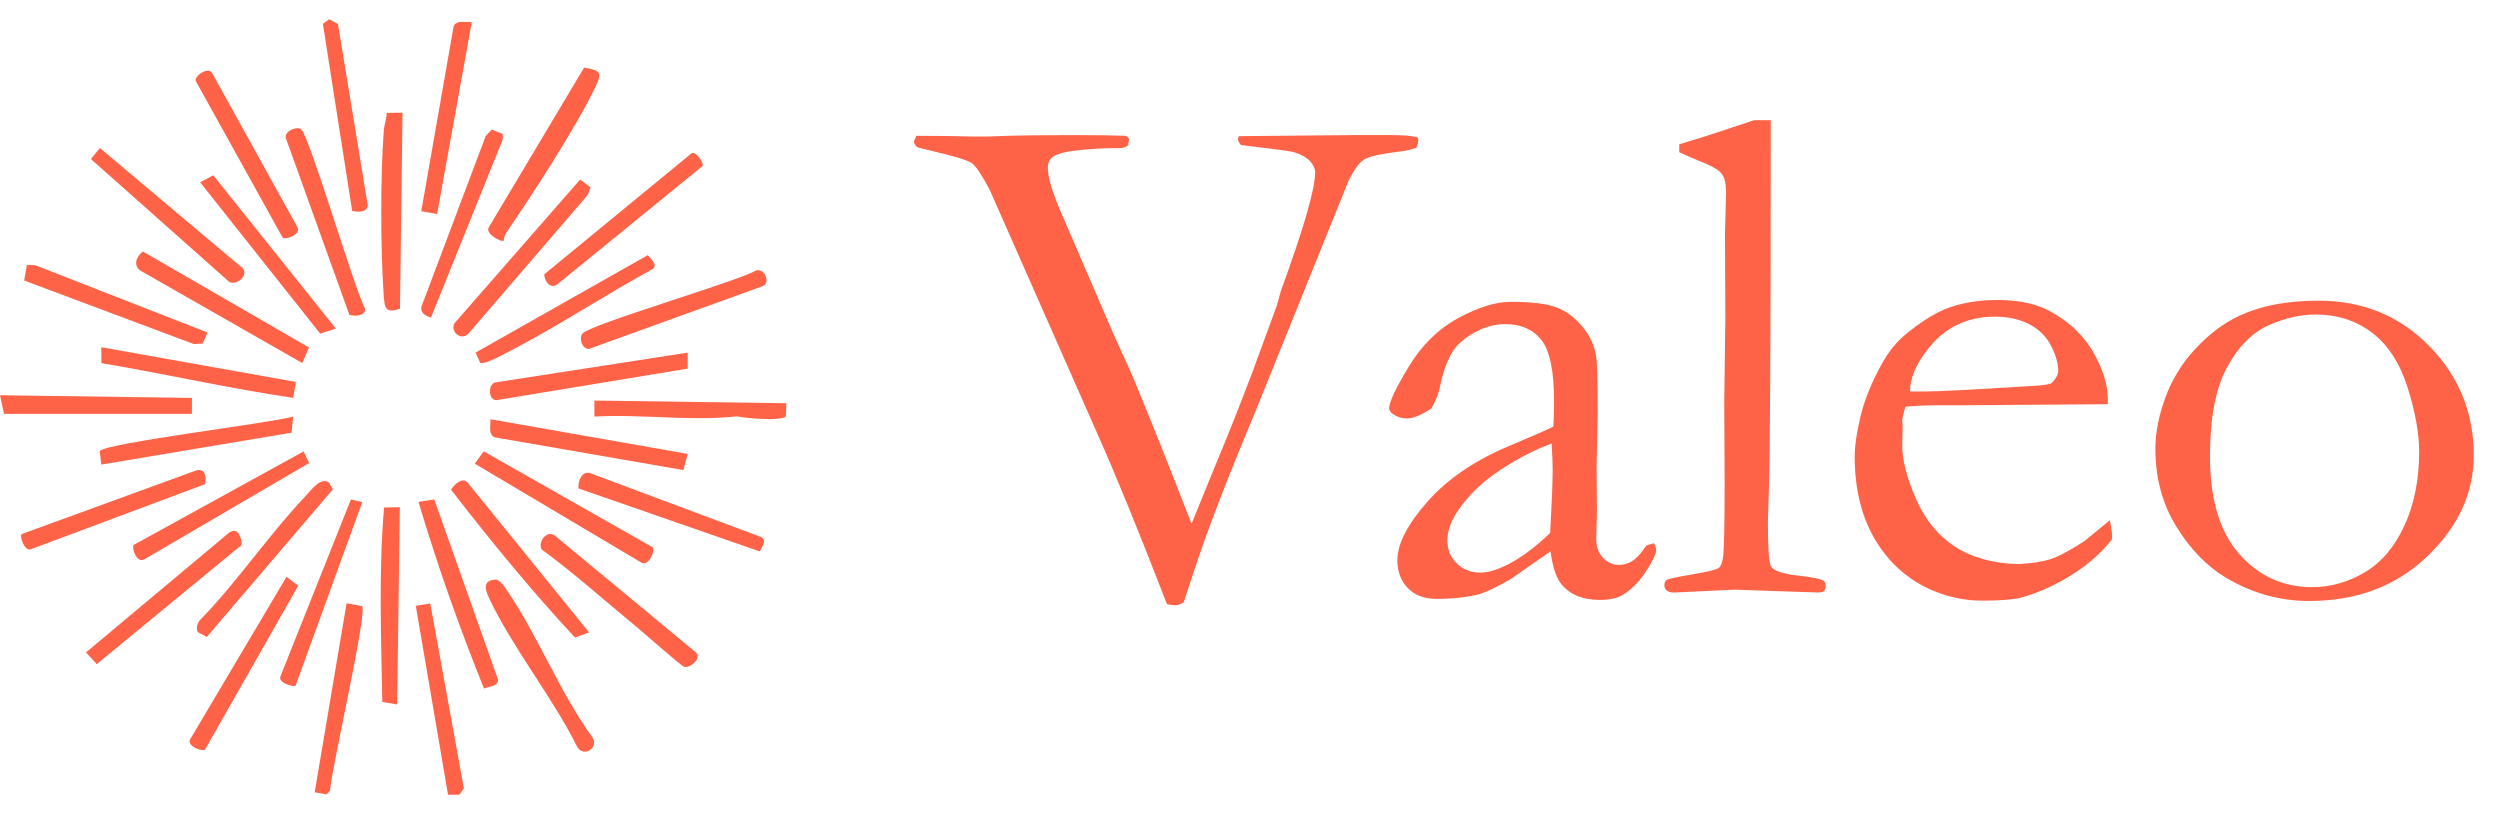
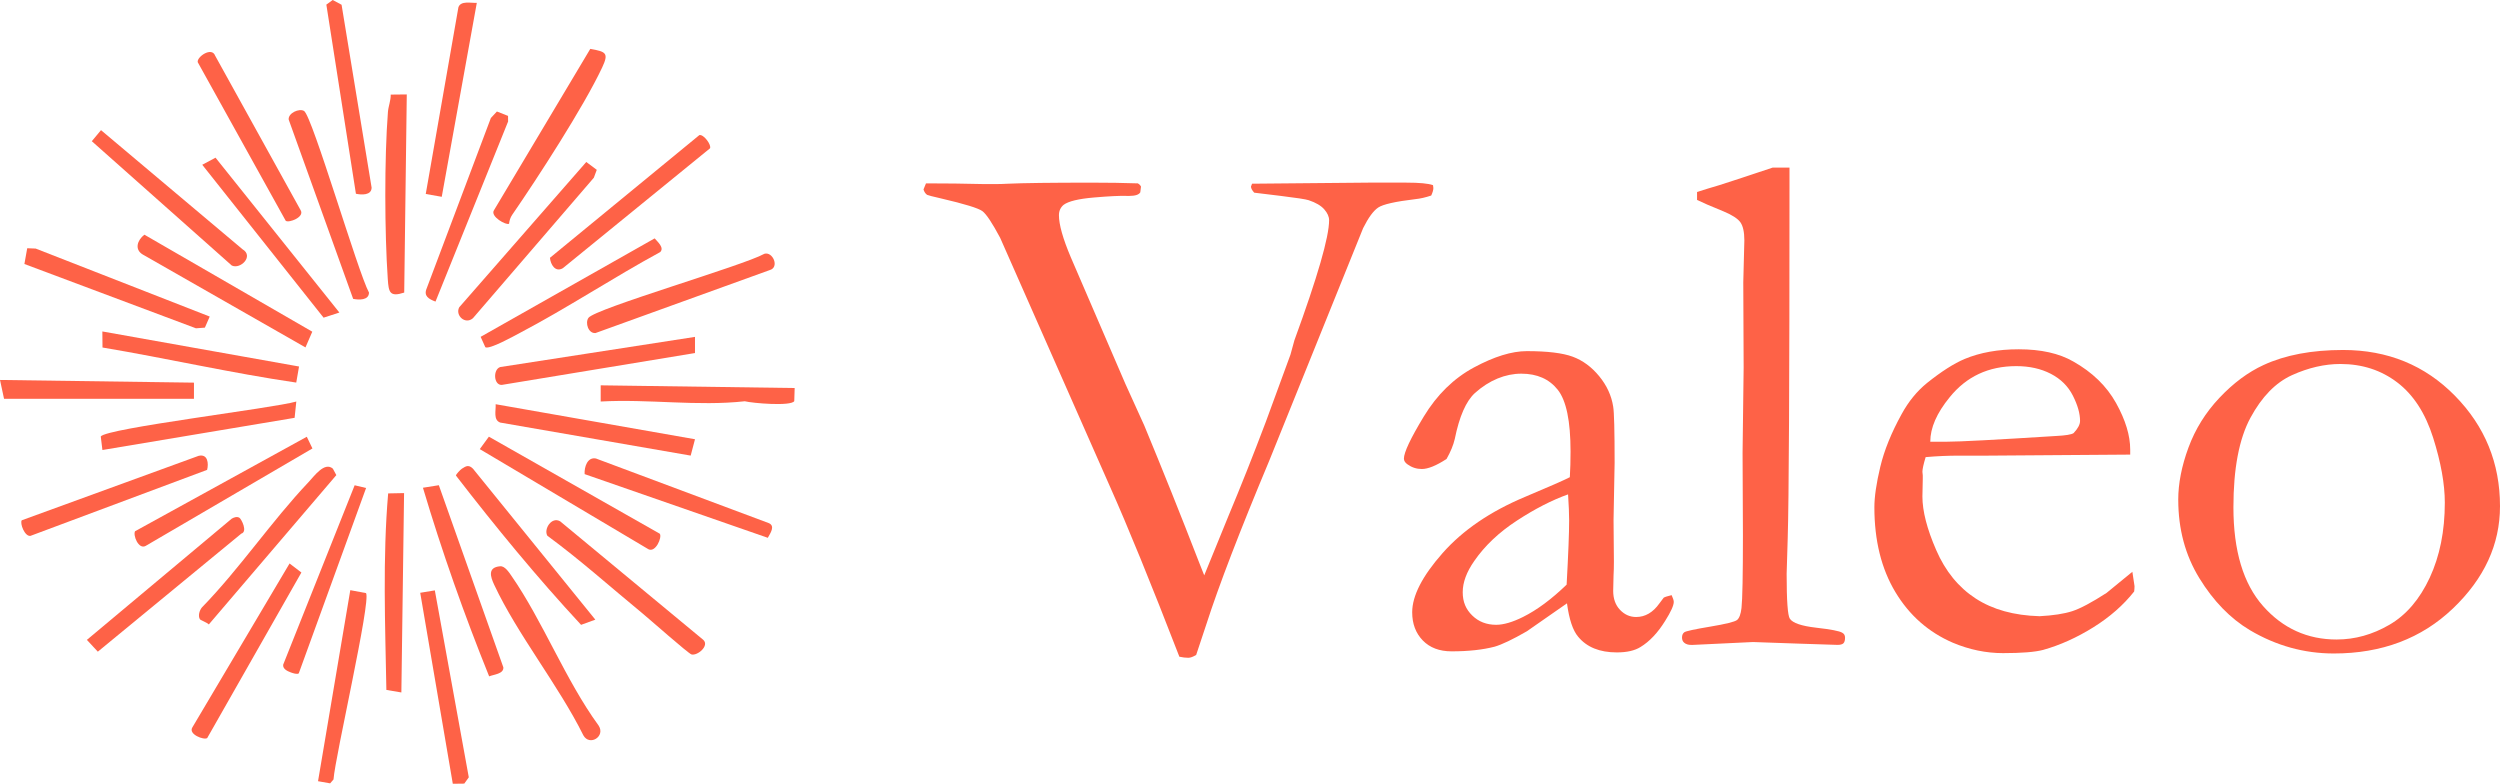
- <svg xmlns="http://www.w3.org/2000/svg" id="Layer_1" data-name="Layer 1" width="1205.07" height="392.4" viewBox="0 0 1205.07 392.4">
+ <svg xmlns="http://www.w3.org/2000/svg" id="Layer_1" data-name="Layer 1" viewBox="0 0 1192.42 373.83">
  <g>
-     <path d="M306.33,301.76c-15-12.34-29.56-25.42-45.26-36.95-1.84-3.15,2.04-9.29,6.13-6.86l68.23,56.51c3.09,2.78-2.75,7.71-5.6,6.97-1.48-.39-20.18-16.95-23.49-19.67Z" fill="#fe6247" />
-     <path d="M194.02,54.33l-1.22,94.51c-6.98,2.28-7.41-.22-7.84-6.44-1.52-22.09-1.65-57.7.07-79.69.22-2.78,1.4-5.47,1.33-8.3l7.65-.08Z" fill="#fe6247" />
-     <path d="M192.73,244.48l-1.29,95.09-7.15-1.21c-.56-31.02-1.8-62.94.85-93.73l7.6-.15Z" fill="#fe6247" />
-     <path d="M148.95,167.5l-3.25,7.5-77.54-44.27c-4.18-2.43-2.65-6.94.71-9.5l80.08,46.27Z" fill="#fe6247" />
-     <path d="M314.7,263.86c1.21,1.69-1.99,9.12-5.4,7.41l-80.46-47.77,4.34-5.93,81.52,46.29Z" fill="#fe6247" />
-     <path d="M242.82,116c-1.23.94-9.21-3.47-7.2-6.45l45.93-76.95c7.53,1.36,8.92,1.95,5.64,8.93-8.78,18.69-30.71,52.56-42.88,70.21-.87,1.26-1.35,2.74-1.5,4.26Z" fill="#fe6247" />
-     <path d="M283.94,304.84l-6.79,2.47c-21-22.61-40.85-46.81-59.68-71.2.05-.67,2.11-2.8,2.83-3.27,2.04-1.32,3.26-2,5.28-.02l58.37,72.01Z" fill="#fe6247" />
-     <path d="M209.31,240.72l30.78,86.9c.18,3.14-4.61,3.36-6.78,4.27-11.88-29.39-22.56-59.65-31.58-89.96l7.58-1.21Z" fill="#fe6247" />
-     <path d="M331.49,218.79l-2.06,7.8-90.85-15.76c-3.4-1.27-1.99-5.69-2.17-8.75l95.08,16.71Z" fill="#fe6247" />
-     <path d="M238.57,279.38c2.23-.19,4.23,2.92,5.33,4.51,15.04,21.67,25.79,49.75,41.62,71.47,3.41,5.19-4.31,9.97-7.27,4.67-11.9-23.97-31.37-47.99-42.53-71.81-1.8-3.84-3.26-8.33,2.85-8.84Z" fill="#fe6247" />
-     <polygon points="1.93 199.51 0 190.52 92.52 191.8 92.51 199.51 1.93 199.51" fill="#fe6247" />
-     <path d="M48.17,71.36l67.5,56.82c5.55,3.28-.99,9.72-5.11,7.76l-66.77-59.3,4.39-5.28Z" fill="#fe6247" />
-     <polygon points="161.87 158.36 154.34 160.81 96.47 87.87 102.8 84.49 161.87 158.36" fill="#fe6247" />
-     <path d="M227.42,10.65l-16.72,92.51-7.63-1.35,15.57-89.02c1.1-3.3,5.93-1.98,8.78-2.14Z" fill="#fe6247" />
-     <path d="M142.63,184.11l-1.33,7.66c-30.89-4.51-61.56-11.55-92.41-16.73l-.07-7.66,93.8,16.72Z" fill="#fe6247" />
-     <path d="M333.6,73.71c2.13-.4,5.91,4.88,5.03,6.34l-70.16,57.15c-3.6,2.15-5.9-1.77-6.16-4.95l71.28-58.54Z" fill="#fe6247" />
-     <path d="M279.63,86.55l5.01,3.74-1.4,3.77-57.66,67c-3.68,3.23-8.58-1.34-6.55-5.2l60.61-69.31Z" fill="#fe6247" />
-     <path d="M114.18,256.24c.93.54,4.09,6.66.9,7.58l-68.42,56.3-5.22-5.63,69.07-57.8c1.08-.64,2.5-1.14,3.67-.45Z" fill="#fe6247" />
-     <path d="M145.03,62.21c3.91,2.42,25.64,76.8,30.97,86.64-.06,3.78-4.95,3.51-7.56,2.98l-30.75-85.53c-.3-3.11,5.07-5.48,7.34-4.09Z" fill="#fe6247" />
-     <path d="M174.61,242.05l-32.11,88.42c-.82.58-2.74-.08-3.79-.46-1.73-.63-3.92-1.72-3.64-3.7l34.09-85.56,5.45,1.3Z" fill="#fe6247" />
-     <path d="M95.34,304.63c-.97-1.61-.21-4.18.97-5.62,17.98-18.44,33.23-41.16,50.79-59.69,2.75-2.9,7.7-9.96,11.67-6.49l1.65,3.08-60.82,71.22c-.84-.93-3.98-2.02-4.26-2.5Z" fill="#fe6247" />
-     <path d="M237.01,62.46l5.31,2.1.03,2.67-34.63,85.9c-3.13-1.18-5.79-2.61-4.2-6.31l30.61-81.26,2.87-3.09Z" fill="#fe6247" />
-     <path d="M174.59,292.18c2.43,3.8-14.78,78.16-15.52,88.89l-1.61,1.85-5.77-1.02,15.39-91.12,7.51,1.4Z" fill="#fe6247" />
-     <polygon points="215.97 383.11 200.43 292.03 207.4 290.88 223.6 380.04 221.44 383.05 215.97 383.11" fill="#fe6247" />
-     <path d="M169.76,101.7l-14.11-90.22,3.03-2.2,4.23,2.27,14.33,87.23c-.05,3.75-4.89,3.49-7.48,2.91Z" fill="#fe6247" />
-     <path d="M231.49,174.91l-2.24-4.96,83-46.96c1.38,1.63,4.73,4.43,2.65,6.53-22.49,12.22-44.24,26.63-66.9,38.54-2.74,1.44-14.54,8.05-16.52,6.85Z" fill="#fe6247" />
-     <path d="M98.83,361.31c-1.54,1.1-9.13-1.79-7.09-5.07l46.37-78.2,5.64,4.31-44.92,78.96Z" fill="#fe6247" />
-     <path d="M10.38,257.45l84.36-30.74c4.44-1.04,4.81,3.69,4.05,6.69l-84.25,31.48c-2.75.45-5.16-6.02-4.16-7.43Z" fill="#fe6247" />
-     <path d="M278.85,235.43c-.24-3.38,1.34-8.27,5.4-7.45l82.44,30.82c3.19,1.37.75,4.79-.47,7.01l-87.37-30.38Z" fill="#fe6247" />
-     <path d="M364.58,130.34c4.02-1.2,7.35,6.49,2.53,7.78l-83.07,30.02c-3.42.31-5.05-4.84-3.38-7.23,3.08-4.42,73.82-24.91,83.91-30.56Z" fill="#fe6247" />
-     <polygon points="11.64 135.21 12.98 127.68 17.02 127.85 100.03 160.28 97.72 165.56 93.47 165.87 11.64 135.21" fill="#fe6247" />
-     <path d="M146.33,217.61l2.69,5.58-79.58,46.5c-3.39,1.82-6.1-5.16-5.02-7.02l81.91-45.06Z" fill="#fe6247" />
-     <path d="M331.49,169.96v7.72s-92.15,15.2-92.15,15.2c-3.93.18-4.27-7.42-.75-8.52l92.9-14.39Z" fill="#fe6247" />
-     <path d="M136.3,114.63l-41.98-75.66c-.6-2.47,6.67-7.58,8.3-3.11l40.77,73.69c2.03,3.28-5.57,6.18-7.09,5.07Z" fill="#fe6247" />
-     <path d="M379.03,194.37l-.19,6.24c-1.54,2.55-19.86,1-23.59.07-22.67,2.49-45.78-1.16-68.74.12v-7.72l92.52,1.29Z" fill="#fe6247" />
-     <path d="M141.33,200.8l-.81,7.77-91.67,15.35-.79-6.46c2.66-3.93,82.4-13.47,93.27-16.66Z" fill="#fe6247" />
+     <path d="M306.33,292.48c-15-12.34-29.56-25.42-45.26-36.95-1.84-3.15,2.04-9.29,6.13-6.86l68.23,56.51c3.09,2.78-2.75,7.71-5.6,6.97-1.48-.39-20.18-16.95-23.49-19.67Z" fill="#fe6247" />
+     <path d="M194.02,45.04l-1.22,94.51c-6.98,2.28-7.41-.22-7.84-6.44-1.52-22.09-1.65-57.7.07-79.69.22-2.78,1.4-5.47,1.33-8.3l7.65-.08Z" fill="#fe6247" />
+     <path d="M192.73,235.19l-1.29,95.09-7.15-1.21c-.56-31.02-1.8-62.94.85-93.73l7.6-.15Z" fill="#fe6247" />
+     <path d="M148.95,158.21l-3.25,7.5-77.54-44.27c-4.18-2.43-2.65-6.94.71-9.5l80.08,46.27Z" fill="#fe6247" />
+     <path d="M314.7,254.57c1.21,1.69-1.99,9.12-5.4,7.41l-80.46-47.77,4.34-5.93,81.52,46.29Z" fill="#fe6247" />
+     <path d="M242.82,106.71c-1.23.94-9.21-3.47-7.2-6.45l45.93-76.95c7.53,1.36,8.92,1.95,5.64,8.93-8.78,18.69-30.71,52.56-42.88,70.21-.87,1.26-1.35,2.74-1.5,4.26Z" fill="#fe6247" />
+     <path d="M283.94,295.56l-6.79,2.47c-21-22.61-40.85-46.81-59.68-71.2.05-.67,2.11-2.8,2.83-3.27,2.04-1.32,3.26-2,5.28-.02l58.37,72.01Z" fill="#fe6247" />
+     <path d="M209.31,231.43l30.78,86.9c.18,3.14-4.61,3.36-6.78,4.27-11.88-29.39-22.56-59.65-31.58-89.96l7.58-1.21Z" fill="#fe6247" />
+     <path d="M331.49,209.51l-2.06,7.8-90.85-15.76c-3.4-1.27-1.99-5.69-2.17-8.75l95.08,16.71Z" fill="#fe6247" />
+     <path d="M238.57,270.09c2.23-.19,4.23,2.92,5.33,4.51,15.04,21.67,25.79,49.75,41.62,71.47,3.41,5.19-4.31,9.97-7.27,4.67-11.9-23.97-31.37-47.99-42.53-71.81-1.8-3.84-3.26-8.33,2.85-8.84Z" fill="#fe6247" />
+     <polygon points="1.93 190.23 0 181.23 92.52 182.51 92.51 190.23 1.93 190.23" fill="#fe6247" />
+     <path d="M48.17,62.07l67.5,56.82c5.55,3.28-.99,9.72-5.11,7.76l-66.77-59.3,4.39-5.28Z" fill="#fe6247" />
+     <polygon points="161.87 149.07 154.34 151.52 96.47 78.59 102.8 75.21 161.87 149.07" fill="#fe6247" />
+     <path d="M227.42,1.36l-16.72,92.51-7.63-1.35L218.64,3.5c1.1-3.3,5.93-1.98,8.78-2.14Z" fill="#fe6247" />
+     <path d="M142.63,174.82l-1.33,7.66c-30.89-4.51-61.56-11.55-92.41-16.73l-.07-7.66,93.8,16.72Z" fill="#fe6247" />
+     <path d="M333.6,64.42c2.13-.4,5.91,4.88,5.03,6.34l-70.16,57.15c-3.6,2.15-5.9-1.77-6.16-4.95l71.28-58.54Z" fill="#fe6247" />
+     <path d="M279.63,77.26l5.01,3.74-1.4,3.77-57.66,67c-3.68,3.23-8.58-1.34-6.55-5.2l60.61-69.31Z" fill="#fe6247" />
+     <path d="M114.18,246.95c.93.54,4.09,6.66.9,7.58l-68.42,56.3-5.22-5.63,69.07-57.8c1.08-.64,2.5-1.14,3.67-.45Z" fill="#fe6247" />
+     <path d="M145.03,52.93c3.91,2.42,25.64,76.8,30.97,86.64-.06,3.78-4.95,3.51-7.56,2.98l-30.75-85.53c-.3-3.11,5.07-5.48,7.34-4.09Z" fill="#fe6247" />
+     <path d="M174.61,232.76l-32.11,88.42c-.82.58-2.74-.08-3.79-.46-1.73-.63-3.92-1.72-3.64-3.7l34.09-85.56,5.45,1.3Z" fill="#fe6247" />
+     <path d="M95.34,295.34c-.97-1.61-.21-4.18.97-5.62,17.98-18.44,33.23-41.16,50.79-59.69,2.75-2.9,7.7-9.96,11.67-6.49l1.65,3.08-60.82,71.22c-.84-.93-3.98-2.02-4.26-2.5Z" fill="#fe6247" />
+     <path d="M237.01,53.18l5.31,2.1.03,2.67-34.63,85.9c-3.13-1.18-5.79-2.61-4.2-6.31l30.61-81.26,2.87-3.09Z" fill="#fe6247" />
+     <path d="M174.59,282.89c2.43,3.8-14.78,78.16-15.52,88.89l-1.61,1.85-5.77-1.02,15.39-91.12,7.51,1.4Z" fill="#fe6247" />
+     <polygon points="215.97 373.83 200.43 282.74 207.4 281.59 223.6 370.76 221.44 373.76 215.97 373.83" fill="#fe6247" />
+     <path d="M169.76,92.41L155.66,2.2l3.03-2.2,4.23,2.27,14.33,87.23c-.05,3.75-4.89,3.49-7.48,2.91Z" fill="#fe6247" />
+     <path d="M231.49,165.62l-2.24-4.96,83-46.96c1.38,1.63,4.73,4.43,2.65,6.53-22.49,12.22-44.24,26.63-66.9,38.54-2.74,1.44-14.54,8.05-16.52,6.85Z" fill="#fe6247" />
+     <path d="M98.83,352.03c-1.54,1.1-9.13-1.79-7.09-5.07l46.37-78.2,5.64,4.31-44.92,78.96Z" fill="#fe6247" />
+     <path d="M10.38,248.16l84.36-30.74c4.44-1.04,4.81,3.69,4.05,6.69l-84.25,31.48c-2.75.45-5.16-6.02-4.16-7.43Z" fill="#fe6247" />
+     <path d="M278.85,226.14c-.24-3.38,1.34-8.27,5.4-7.45l82.44,30.82c3.19,1.37.75,4.79-.47,7.01l-87.37-30.38Z" fill="#fe6247" />
+     <path d="M364.58,121.05c4.02-1.2,7.35,6.49,2.53,7.78l-83.07,30.02c-3.42.31-5.05-4.84-3.38-7.23,3.08-4.42,73.82-24.91,83.91-30.56Z" fill="#fe6247" />
+     <polygon points="11.64 125.92 12.98 118.4 17.02 118.56 100.03 150.99 97.72 156.27 93.47 156.59 11.64 125.92" fill="#fe6247" />
+     <path d="M146.33,208.32l2.69,5.58-79.58,46.5c-3.39,1.82-6.1-5.16-5.02-7.02l81.91-45.06Z" fill="#fe6247" />
+     <path d="M331.49,160.67v7.72s-92.15,15.2-92.15,15.2c-3.93.18-4.27-7.42-.75-8.52l92.9-14.39Z" fill="#fe6247" />
+     <path d="M136.3,105.34L94.32,29.68c-.6-2.47,6.67-7.58,8.3-3.11l40.77,73.69c2.03,3.28-5.57,6.18-7.09,5.07Z" fill="#fe6247" />
+     <path d="M379.03,185.08l-.19,6.24c-1.54,2.55-19.86,1-23.59.07-22.67,2.49-45.78-1.16-68.74.12v-7.72l92.52,1.29Z" fill="#fe6247" />
+     <path d="M141.33,191.52l-.81,7.77-91.67,15.35-.79-6.46c2.66-3.93,82.4-13.47,93.27-16.66Z" fill="#fe6247" />
  </g>
  <g>
-     <path d="M440.47,68.38l1.2-2.91c9.23,0,18.46.11,27.69.34h5.64c1.71,0,3.59-.06,5.64-.17,7.4-.34,20.79-.51,40.16-.51,3.87,0,7.63.03,11.28.08,3.64.06,7.18.14,10.6.26.68.34,1.2.85,1.54,1.54l-.34,2.73c-.68,1.14-2.39,1.71-5.13,1.71h-1.37c-3.19-.11-8.43.14-15.72.77-7.29.63-12.08,1.79-14.36,3.5-1.48,1.25-2.22,2.91-2.22,4.96,0,4.44,1.88,11.11,5.64,20l26.01,60.33,9.07,20c8.78,21.19,17.45,42.84,26.01,64.94.91,2.39,1.76,4.56,2.57,6.49l11.43-28.03c5.92-14.13,11.89-29.17,17.92-45.12l11.78-32.13c.23-.68.85-2.96,1.88-6.84,11.03-30.19,16.55-49.28,16.55-57.25,0-1.71-.77-3.45-2.31-5.21-1.54-1.76-4.02-3.22-7.43-4.36-1.37-.45-5.81-1.14-13.33-2.05l-12.65-1.54c-1.03-1.14-1.54-2.11-1.54-2.91l.51-1.37,55.37-.51h18.29c6.15,0,10.37.4,12.65,1.2l.17,1.37c0,.91-.34,2.11-1.03,3.59-2.73.91-5.24,1.48-7.52,1.71-9.57,1.14-15.5,2.48-17.78,4.02s-4.67,4.81-7.18,9.83l-44.84,111.08c-13.98,33.38-23.93,59.25-29.84,77.59l-4.94,14.87c-1.48.91-2.73,1.37-3.75,1.37-1.31,0-2.73-.17-4.27-.51-13.56-35.06-24.62-62.15-33.16-81.28l-52.31-118.5c-3.76-7.06-6.58-11.31-8.46-12.73-1.88-1.42-8.46-3.44-19.73-6.07-3.99-.91-6.21-1.48-6.66-1.71-.8-.57-1.37-1.42-1.71-2.56Z" fill="#fe6247" />
-     <path d="M797.3,261.83c.68,1.48,1.03,2.56,1.03,3.25,0,1.71-1.37,4.73-4.1,9.06-3.53,5.7-7.46,9.86-11.79,12.48-2.73,1.71-6.49,2.56-11.28,2.56-8.2,0-14.36-2.51-18.46-7.52-2.51-2.96-4.27-8.26-5.3-15.89l-19.14,13.33c-6.72,3.87-11.85,6.32-15.38,7.35-5.7,1.48-12.53,2.22-20.51,2.22-5.81,0-10.4-1.74-13.76-5.21-3.36-3.47-5.04-7.95-5.04-13.42,0-7.86,4.82-17.26,14.47-28.2s22.75-19.88,39.31-26.83c11.65-4.9,18.78-8.03,21.41-9.4.23-3.76.34-7.86.34-12.3,0-14.47-2.03-24.27-6.09-29.39-4.06-5.13-9.86-7.69-17.4-7.69s-15.26,3.08-22.12,9.23c-4.23,3.87-7.43,11.17-9.6,21.88-.68,2.96-2,6.15-3.93,9.57-4.9,3.19-8.83,4.79-11.79,4.79-2.51,0-4.79-.74-6.84-2.22-1.14-.8-1.71-1.71-1.71-2.73,0-2.96,3.16-9.66,9.48-20.08,6.32-10.42,14.3-18.23,23.93-23.41,9.63-5.18,18.03-7.78,25.21-7.78,9.8,0,17.09.88,21.88,2.65,4.79,1.77,9,4.87,12.65,9.31,3.64,4.44,5.87,9.29,6.67,14.53.45,2.51.68,11.45.68,26.83l-.51,27.17.17,19.82c0,2.62-.06,4.84-.17,6.67-.12,3.31-.17,5.75-.17,7.35,0,3.76,1.08,6.78,3.25,9.06,2.16,2.28,4.73,3.42,7.69,3.42,4.33,0,8.03-2.16,11.11-6.49l2.05-2.73c.57-.34,1.82-.74,3.76-1.2ZM747.23,256.88c.8-14.47,1.2-24.67,1.2-30.59,0-3.08-.17-7.23-.51-12.48-7.66,2.73-15.78,6.89-24.35,12.48-8.57,5.58-15.38,12.02-20.41,19.31-3.66,5.24-5.49,10.2-5.49,14.87s1.51,8.15,4.54,11.11c3.03,2.96,6.83,4.44,11.4,4.44,3.54,0,7.83-1.25,12.86-3.76,6.63-3.3,13.54-8.43,20.75-15.38Z" fill="#fe6247" />
-     <path d="M809.44,73.33v-3.76c3.19-1.03,6.72-2.11,10.6-3.25,5.72-1.82,14.2-4.61,25.42-8.37h8.07v9.41c0,93.61-.29,149.42-.85,167.44-.34,10.61-.51,16.25-.51,16.93,0,12.77.51,19.9,1.54,21.38,1.37,2.05,5.55,3.48,12.56,4.28,7.01.8,11.13,1.6,12.39,2.39.91.46,1.37,1.25,1.37,2.39,0,1.25-.26,2.14-.77,2.65-.51.51-1.45.77-2.82.77-.8,0-6.78-.2-17.94-.58l-22.39-.78-28.71,1.37c-1.82.11-3.19-.24-4.1-1.05-.68-.58-1.03-1.4-1.03-2.45,0-1.17.37-2.01,1.11-2.54.74-.53,4.84-1.42,12.3-2.67,7.46-1.25,11.73-2.31,12.82-3.16,1.08-.85,1.79-2.76,2.14-5.72.45-4.1.68-15.66.68-34.69l-.17-39.31.51-40.67-.17-40.67.51-20c0-3.99-.63-6.86-1.88-8.63-1.25-1.76-3.93-3.5-8.03-5.21-6.15-2.5-10.37-4.33-12.65-5.47Z" fill="#fe6247" />
-     <path d="M1016.05,194.84l-68.53.5h-12.99c-5.24-.01-10.6.22-16.06.7-1.03,3.42-1.54,5.75-1.54,7.01l.17,1.71v1.71l-.17,8.37c0,6.95,2.19,15.47,6.58,25.55,4.38,10.08,10.65,17.77,18.8,23.07,8.14,5.3,18.31,8.12,30.5,8.46,6.49-.34,11.68-1.14,15.55-2.39,3.87-1.25,9.34-4.16,16.41-8.72l12.3-10.08,1.03,6.84c0,.8-.06,1.65-.17,2.56-5.13,6.49-11.62,12.19-19.48,17.09-7.86,4.9-15.84,8.49-23.93,10.77-3.88,1.03-10.25,1.54-19.14,1.54-8.09,0-16.06-1.65-23.93-4.96-11.62-5.01-20.76-13.07-27.43-24.18-6.67-11.11-10-24.58-10-40.42,0-5.01.94-11.45,2.82-19.31,1.88-7.86,5.27-16.24,10.17-25.12,3.3-6.04,7.35-10.99,12.13-14.87,6.84-5.47,12.82-9.29,17.94-11.45,7.4-3.08,16.01-4.61,25.81-4.61,10.6,0,19.25,1.94,25.98,5.81,9.11,5.13,15.92,11.74,20.42,19.82,4.5,8.09,6.75,15.5,6.75,22.22v2.39ZM920.69,188.69h8.03c5.81,0,23.13-.91,51.95-2.73,4.56-.23,7.35-.68,8.37-1.37,2.05-2.16,3.08-4.1,3.08-5.81,0-3.53-1.14-7.55-3.42-12.05-2.28-4.5-5.78-7.97-10.51-10.42-4.73-2.45-10.23-3.67-16.49-3.67-13.22,0-23.81,4.96-31.79,14.87-6.15,7.52-9.23,14.58-9.23,21.19Z" fill="#fe6247" />
-     <path d="M1038.95,216.37c0-7.75,1.62-16.04,4.87-24.87,3.25-8.83,8.17-16.75,14.78-23.75,6.61-7.01,13.61-12.22,21.02-15.64,10.37-4.79,23.01-7.18,37.94-7.18,21.3,0,39.11,7.29,53.41,21.88,14.3,14.58,21.45,32.13,21.45,52.64,0,18.23-7.49,34.49-22.47,48.79-14.98,14.3-33.92,21.45-56.82,21.45-14.13,0-27.46-3.7-39.99-11.11-9.34-5.58-17.38-13.84-24.1-24.78-6.72-10.94-10.08-23.41-10.08-37.43ZM1114.57,283.02c8.67,0,17.03-2.33,25.08-7.01,8.05-4.67,14.46-12.16,19.26-22.47,4.79-10.31,7.19-22.24,7.19-35.8,0-8.89-1.86-19.2-5.56-30.93-3.71-11.73-9.42-20.54-17.12-26.4-7.7-5.87-16.75-8.8-27.13-8.8-7.53,0-15.21,1.77-23.03,5.3-7.82,3.53-14.44,10.31-19.86,20.34-5.42,10.03-8.13,24.27-8.13,42.72,0,20.74,4.71,36.43,14.12,47.08,9.42,10.65,21.14,15.98,35.18,15.98Z" fill="#fe6247" />
+     <path d="M440.47,90.37l1.2-2.91c9.23,0,18.46.11,27.69.34h5.64c1.71,0,3.59-.06,5.64-.17,7.4-.34,20.79-.51,40.16-.51,3.87,0,7.63.03,11.28.08,3.64.06,7.18.14,10.6.26.68.34,1.2.85,1.54,1.54l-.34,2.73c-.68,1.14-2.39,1.71-5.13,1.71h-1.37c-3.19-.11-8.43.14-15.72.77-7.29.63-12.08,1.79-14.36,3.5-1.48,1.25-2.22,2.91-2.22,4.96,0,4.44,1.88,11.11,5.64,20l26.01,60.33,9.07,20c8.78,21.19,17.45,42.84,26.01,64.94.91,2.39,1.76,4.56,2.57,6.49l11.43-28.03c5.92-14.13,11.89-29.17,17.92-45.12l11.78-32.13c.23-.68.85-2.96,1.88-6.84,11.03-30.19,16.55-49.28,16.55-57.25,0-1.71-.77-3.45-2.31-5.21-1.54-1.76-4.02-3.22-7.43-4.36-1.37-.45-5.81-1.14-13.33-2.05l-12.65-1.54c-1.03-1.14-1.54-2.11-1.54-2.91l.51-1.37,55.37-.51h18.29c6.15,0,10.37.4,12.65,1.2l.17,1.37c0,.91-.34,2.11-1.03,3.59-2.73.91-5.24,1.48-7.52,1.71-9.57,1.14-15.5,2.48-17.78,4.02s-4.67,4.81-7.18,9.83l-44.84,111.08c-13.98,33.38-23.93,59.25-29.84,77.59l-4.94,14.87c-1.48.91-2.73,1.37-3.75,1.37-1.31,0-2.73-.17-4.27-.51-13.56-35.06-24.62-62.15-33.16-81.28l-52.31-118.5c-3.76-7.06-6.58-11.31-8.46-12.73-1.88-1.42-8.46-3.44-19.73-6.07-3.99-.91-6.21-1.48-6.66-1.71-.8-.57-1.37-1.42-1.71-2.56Z" fill="#fe6247" />
+     <path d="M797.3,283.83c.68,1.48,1.03,2.56,1.03,3.25,0,1.71-1.37,4.73-4.1,9.06-3.53,5.7-7.46,9.86-11.79,12.48-2.73,1.71-6.49,2.56-11.28,2.56-8.2,0-14.36-2.51-18.46-7.52-2.51-2.96-4.27-8.26-5.3-15.89l-19.14,13.33c-6.72,3.87-11.85,6.32-15.38,7.35-5.7,1.48-12.53,2.22-20.51,2.22-5.81,0-10.4-1.74-13.76-5.21-3.36-3.47-5.04-7.95-5.04-13.42,0-7.86,4.82-17.26,14.47-28.2s22.75-19.88,39.31-26.83c11.65-4.9,18.78-8.03,21.41-9.4.23-3.76.34-7.86.34-12.3,0-14.47-2.03-24.27-6.09-29.39-4.06-5.13-9.86-7.69-17.4-7.69s-15.26,3.08-22.12,9.23c-4.23,3.87-7.43,11.17-9.6,21.88-.68,2.96-2,6.15-3.93,9.57-4.9,3.19-8.83,4.79-11.79,4.79-2.51,0-4.79-.74-6.84-2.22-1.14-.8-1.71-1.71-1.71-2.73,0-2.96,3.16-9.66,9.48-20.08,6.32-10.42,14.3-18.23,23.93-23.41,9.63-5.18,18.03-7.78,25.21-7.78,9.8,0,17.09.88,21.88,2.65,4.79,1.77,9,4.87,12.65,9.31,3.64,4.44,5.87,9.29,6.67,14.53.45,2.51.68,11.45.68,26.83l-.51,27.17.17,19.82c0,2.62-.06,4.84-.17,6.67-.12,3.31-.17,5.75-.17,7.35,0,3.76,1.08,6.78,3.25,9.06,2.16,2.28,4.73,3.42,7.69,3.42,4.33,0,8.03-2.16,11.11-6.49l2.05-2.73c.57-.34,1.82-.74,3.76-1.2ZM747.23,278.87c.8-14.47,1.2-24.67,1.2-30.59,0-3.08-.17-7.23-.51-12.48-7.66,2.73-15.78,6.89-24.35,12.48-8.57,5.58-15.38,12.02-20.41,19.31-3.66,5.24-5.49,10.2-5.49,14.87s1.51,8.15,4.54,11.11c3.03,2.96,6.83,4.44,11.4,4.44,3.54,0,7.83-1.25,12.86-3.76,6.63-3.3,13.54-8.43,20.75-15.38Z" fill="#fe6247" />
+     <path d="M809.44,95.33v-3.76c3.19-1.03,6.72-2.11,10.6-3.25,5.72-1.82,14.2-4.61,25.42-8.37h8.07v9.41c0,93.61-.29,149.42-.85,167.44-.34,10.61-.51,16.25-.51,16.93,0,12.77.51,19.9,1.54,21.38,1.37,2.05,5.55,3.48,12.56,4.28,7.01.8,11.13,1.6,12.39,2.39.91.46,1.37,1.25,1.37,2.39,0,1.25-.26,2.14-.77,2.65-.51.51-1.45.77-2.82.77-.8,0-6.78-.2-17.94-.58l-22.39-.78-28.71,1.37c-1.82.11-3.19-.24-4.1-1.05-.68-.58-1.03-1.4-1.03-2.45,0-1.17.37-2.01,1.11-2.54.74-.53,4.84-1.42,12.3-2.67,7.46-1.25,11.73-2.31,12.82-3.16,1.08-.85,1.79-2.76,2.14-5.72.45-4.1.68-15.66.68-34.69l-.17-39.31.51-40.67-.17-40.67.51-20c0-3.99-.63-6.86-1.88-8.63-1.25-1.76-3.93-3.5-8.03-5.21-6.15-2.5-10.37-4.33-12.65-5.47Z" fill="#fe6247" />
+     <path d="M1016.05,216.83l-68.53.5h-12.99c-5.24-.01-10.6.22-16.06.7-1.03,3.42-1.54,5.75-1.54,7.01l.17,1.71v1.71l-.17,8.37c0,6.95,2.19,15.47,6.58,25.55,4.38,10.08,10.65,17.77,18.8,23.07,8.14,5.3,18.31,8.12,30.5,8.46,6.49-.34,11.68-1.14,15.55-2.39,3.87-1.25,9.34-4.16,16.41-8.72l12.3-10.08,1.03,6.84c0,.8-.06,1.65-.17,2.56-5.13,6.49-11.62,12.19-19.48,17.09-7.86,4.9-15.84,8.49-23.93,10.77-3.88,1.03-10.25,1.54-19.14,1.54-8.09,0-16.06-1.65-23.93-4.96-11.62-5.01-20.76-13.07-27.43-24.18-6.67-11.11-10-24.58-10-40.42,0-5.01.94-11.45,2.82-19.31,1.88-7.86,5.27-16.24,10.17-25.12,3.3-6.04,7.35-10.99,12.13-14.87,6.84-5.47,12.82-9.29,17.94-11.45,7.4-3.08,16.01-4.61,25.81-4.61,10.6,0,19.25,1.94,25.98,5.81,9.11,5.13,15.92,11.74,20.42,19.82,4.5,8.09,6.75,15.5,6.75,22.22v2.39ZM920.69,210.68h8.03c5.81,0,23.13-.91,51.95-2.73,4.56-.23,7.35-.68,8.37-1.37,2.05-2.16,3.08-4.1,3.08-5.81,0-3.53-1.14-7.55-3.42-12.05-2.28-4.5-5.78-7.97-10.51-10.42-4.73-2.45-10.23-3.67-16.49-3.67-13.22,0-23.81,4.96-31.79,14.87-6.15,7.52-9.23,14.58-9.23,21.19Z" fill="#fe6247" />
+     <path d="M1038.95,238.37c0-7.75,1.62-16.04,4.87-24.87,3.25-8.83,8.17-16.75,14.78-23.75,6.61-7.01,13.61-12.22,21.02-15.64,10.37-4.79,23.01-7.18,37.94-7.18,21.3,0,39.11,7.29,53.41,21.88,14.3,14.58,21.45,32.13,21.45,52.64,0,18.23-7.49,34.49-22.47,48.79-14.98,14.3-33.92,21.45-56.82,21.45-14.13,0-27.46-3.7-39.99-11.11-9.34-5.58-17.38-13.84-24.1-24.78-6.72-10.94-10.08-23.41-10.08-37.43ZM1114.57,305.02c8.67,0,17.03-2.33,25.08-7.01,8.05-4.67,14.46-12.16,19.26-22.47,4.79-10.31,7.19-22.24,7.19-35.8,0-8.89-1.86-19.2-5.56-30.93-3.71-11.73-9.42-20.54-17.12-26.4-7.7-5.87-16.75-8.8-27.13-8.8-7.53,0-15.21,1.77-23.03,5.3-7.82,3.53-14.44,10.31-19.86,20.34-5.42,10.03-8.13,24.27-8.13,42.72,0,20.74,4.71,36.43,14.12,47.08,9.42,10.65,21.14,15.98,35.18,15.98Z" fill="#fe6247" />
  </g>
</svg>
